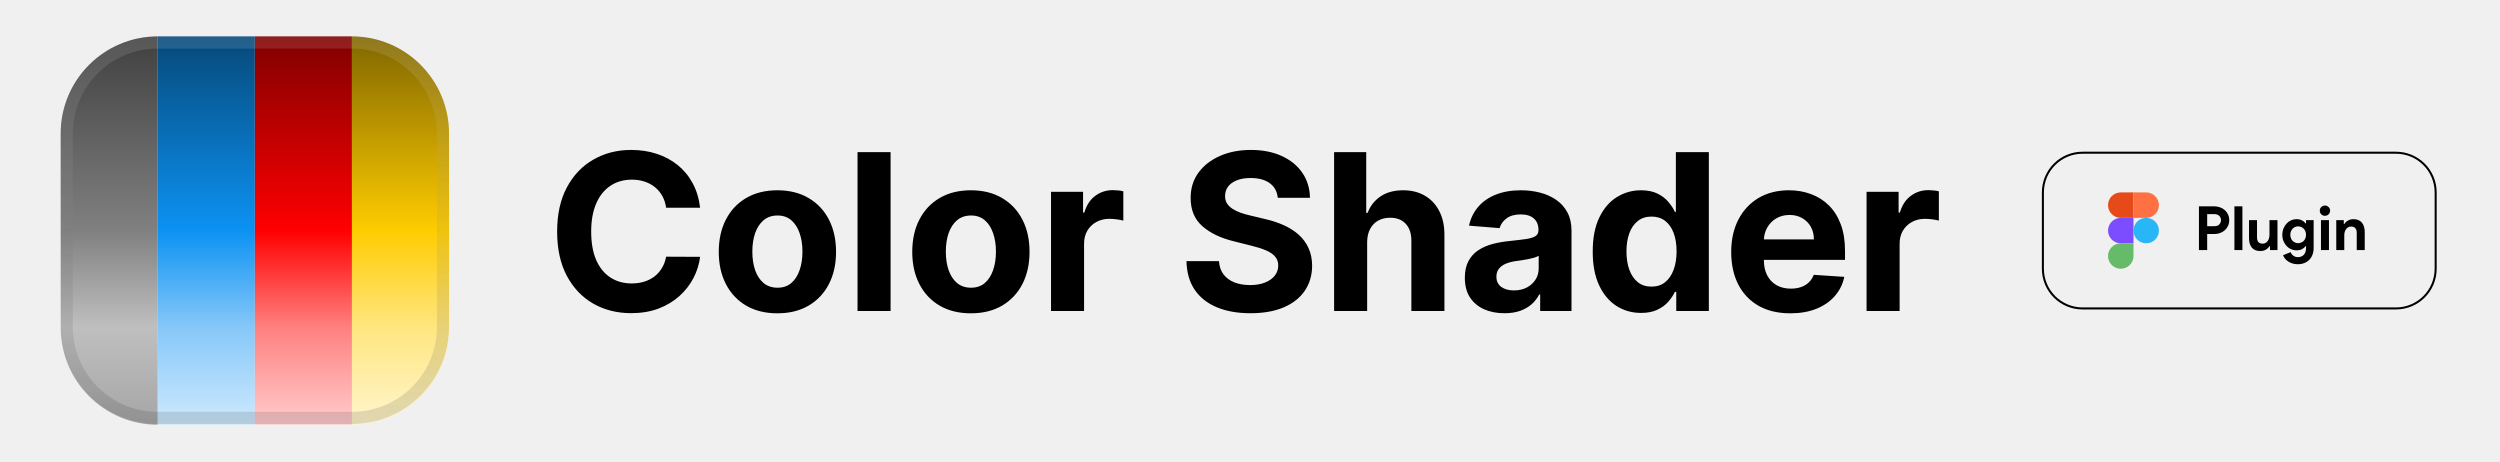
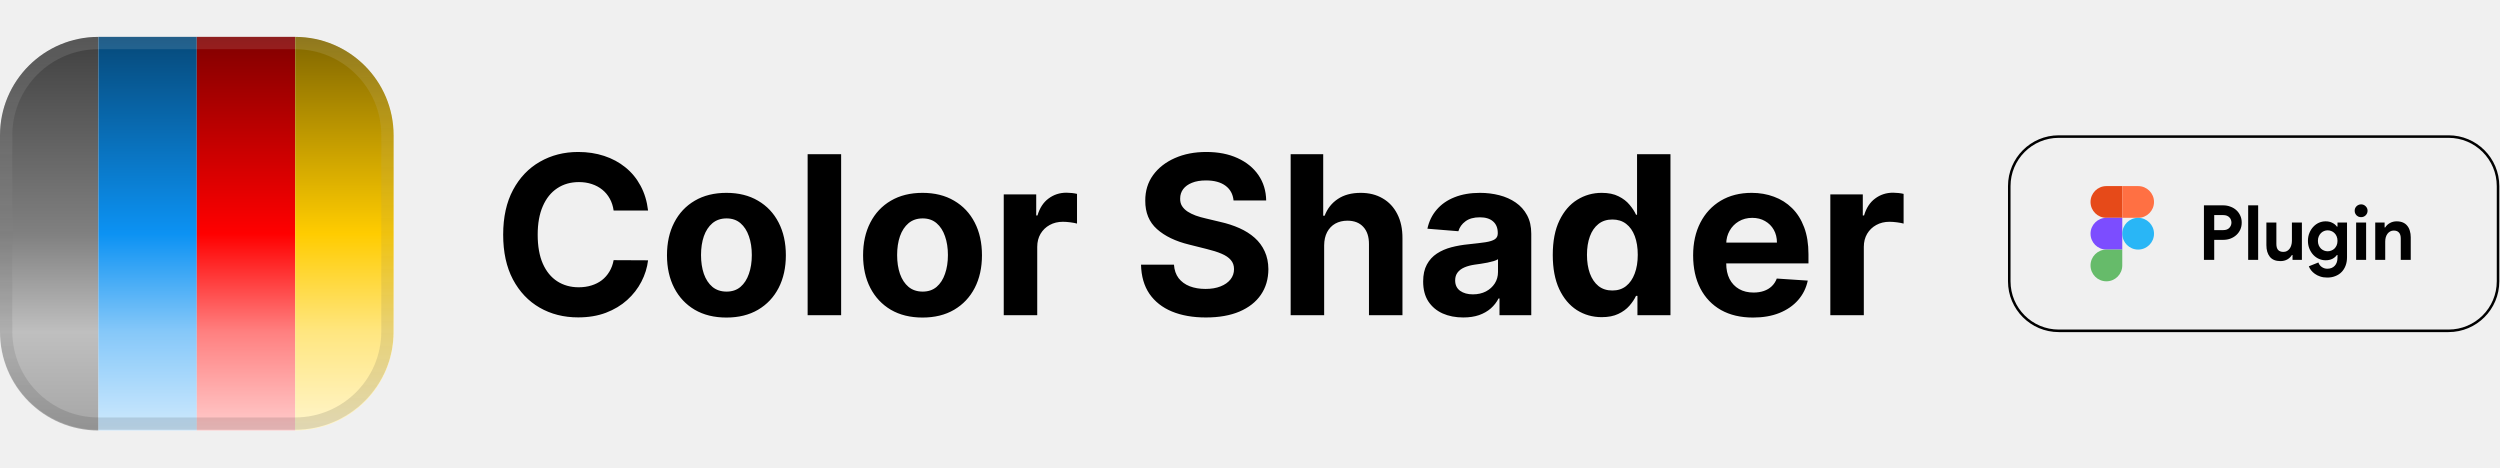
- <svg xmlns="http://www.w3.org/2000/svg" width="824" height="152" viewBox="0 0 824 152" fill="none">
+ <svg xmlns="http://www.w3.org/2000/svg" width="813" height="152" viewBox="0 0 813 152" fill="none">
  <g clip-path="url(#clip0_1003_119)">
-     <rect x="20" y="12" width="32" height="128" fill="url(#paint0_linear_1003_119)" />
-     <rect x="52" y="12" width="32" height="128" fill="url(#paint1_linear_1003_119)" />
-     <rect x="84" y="12" width="32" height="128" fill="url(#paint2_linear_1003_119)" />
-     <rect x="116" y="12" width="32" height="128" fill="url(#paint3_linear_1003_119)" />
+     <rect y="12" width="32" height="128" fill="url(#paint0_linear_1003_119)" />
+     <rect x="32" y="12" width="32" height="128" fill="url(#paint1_linear_1003_119)" />
+     <rect x="64" y="12" width="32" height="128" fill="url(#paint2_linear_1003_119)" />
+     <rect x="96" y="12" width="32" height="128" fill="url(#paint3_linear_1003_119)" />
    <g filter="url(#filter0_b_1003_119)">
-       <path d="M22 107.75V44C22 27.431 35.431 14 52 14H116C132.569 14 146 27.431 146 44V107.75C146 124.319 132.569 137.75 116 137.75H52C35.431 137.75 22 124.319 22 107.75Z" stroke="url(#paint4_linear_1003_119)" stroke-opacity="0.12" stroke-width="4" />
+       <path d="M2 107.75V44C2 27.431 15.431 14 32 14H96C112.569 14 126 27.431 126 44V107.75C126 124.319 112.569 137.75 96 137.75H32C15.431 137.75 2 124.319 2 107.75Z" stroke="url(#paint4_linear_1003_119)" stroke-opacity="0.12" stroke-width="4" />
    </g>
  </g>
-   <path d="M230.753 68.469H219.554C219.349 67.02 218.932 65.733 218.301 64.608C217.67 63.466 216.861 62.494 215.872 61.693C214.884 60.892 213.741 60.278 212.446 59.852C211.168 59.426 209.778 59.213 208.278 59.213C205.568 59.213 203.207 59.886 201.196 61.233C199.185 62.562 197.625 64.506 196.517 67.062C195.409 69.602 194.855 72.688 194.855 76.318C194.855 80.051 195.409 83.188 196.517 85.727C197.642 88.267 199.21 90.185 201.222 91.48C203.233 92.776 205.56 93.423 208.202 93.423C209.685 93.423 211.057 93.227 212.318 92.835C213.597 92.443 214.73 91.872 215.719 91.122C216.707 90.355 217.526 89.426 218.173 88.335C218.838 87.244 219.298 86 219.554 84.602L230.753 84.653C230.463 87.057 229.739 89.375 228.58 91.608C227.438 93.824 225.895 95.81 223.952 97.565C222.026 99.304 219.724 100.685 217.048 101.707C214.389 102.713 211.381 103.216 208.023 103.216C203.352 103.216 199.176 102.159 195.494 100.045C191.83 97.932 188.932 94.872 186.801 90.867C184.688 86.861 183.631 82.011 183.631 76.318C183.631 70.608 184.705 65.75 186.852 61.744C189 57.739 191.915 54.688 195.597 52.591C199.278 50.477 203.42 49.42 208.023 49.42C211.057 49.42 213.869 49.847 216.46 50.699C219.068 51.551 221.378 52.795 223.389 54.432C225.401 56.051 227.037 58.037 228.298 60.389C229.577 62.742 230.395 65.435 230.753 68.469ZM256.232 103.267C252.26 103.267 248.825 102.423 245.928 100.736C243.047 99.031 240.822 96.662 239.254 93.628C237.686 90.577 236.902 87.04 236.902 83.017C236.902 78.96 237.686 75.415 239.254 72.381C240.822 69.329 243.047 66.96 245.928 65.273C248.825 63.568 252.26 62.716 256.232 62.716C260.203 62.716 263.629 63.568 266.51 65.273C269.408 66.96 271.641 69.329 273.209 72.381C274.777 75.415 275.561 78.96 275.561 83.017C275.561 87.04 274.777 90.577 273.209 93.628C271.641 96.662 269.408 99.031 266.51 100.736C263.629 102.423 260.203 103.267 256.232 103.267ZM256.283 94.829C258.089 94.829 259.598 94.318 260.808 93.296C262.018 92.256 262.93 90.841 263.544 89.051C264.175 87.261 264.49 85.224 264.49 82.94C264.49 80.656 264.175 78.619 263.544 76.829C262.93 75.04 262.018 73.625 260.808 72.585C259.598 71.546 258.089 71.026 256.283 71.026C254.459 71.026 252.925 71.546 251.68 72.585C250.453 73.625 249.524 75.04 248.893 76.829C248.28 78.619 247.973 80.656 247.973 82.94C247.973 85.224 248.28 87.261 248.893 89.051C249.524 90.841 250.453 92.256 251.68 93.296C252.925 94.318 254.459 94.829 256.283 94.829ZM293.536 50.136V102.5H282.643V50.136H293.536ZM320.005 103.267C316.033 103.267 312.599 102.423 309.701 100.736C306.82 99.031 304.596 96.662 303.028 93.628C301.46 90.577 300.675 87.04 300.675 83.017C300.675 78.96 301.46 75.415 303.028 72.381C304.596 69.329 306.82 66.96 309.701 65.273C312.599 63.568 316.033 62.716 320.005 62.716C323.977 62.716 327.403 63.568 330.283 65.273C333.181 66.96 335.414 69.329 336.982 72.381C338.55 75.415 339.335 78.96 339.335 83.017C339.335 87.04 338.55 90.577 336.982 93.628C335.414 96.662 333.181 99.031 330.283 100.736C327.403 102.423 323.977 103.267 320.005 103.267ZM320.056 94.829C321.863 94.829 323.371 94.318 324.582 93.296C325.792 92.256 326.704 90.841 327.317 89.051C327.948 87.261 328.263 85.224 328.263 82.94C328.263 80.656 327.948 78.619 327.317 76.829C326.704 75.04 325.792 73.625 324.582 72.585C323.371 71.546 321.863 71.026 320.056 71.026C318.232 71.026 316.698 71.546 315.454 72.585C314.227 73.625 313.298 75.04 312.667 76.829C312.053 78.619 311.746 80.656 311.746 82.94C311.746 85.224 312.053 87.261 312.667 89.051C313.298 90.841 314.227 92.256 315.454 93.296C316.698 94.318 318.232 94.829 320.056 94.829ZM346.417 102.5V63.227H356.977V70.079H357.386C358.102 67.642 359.303 65.801 360.991 64.557C362.678 63.295 364.621 62.665 366.82 62.665C367.366 62.665 367.954 62.699 368.585 62.767C369.215 62.835 369.769 62.929 370.246 63.048V72.713C369.735 72.56 369.028 72.423 368.124 72.304C367.221 72.185 366.394 72.125 365.644 72.125C364.042 72.125 362.61 72.474 361.349 73.173C360.104 73.855 359.116 74.81 358.383 76.037C357.667 77.264 357.309 78.679 357.309 80.281V102.5H346.417ZM421.153 65.196C420.948 63.133 420.07 61.531 418.519 60.389C416.968 59.247 414.863 58.676 412.204 58.676C410.397 58.676 408.871 58.932 407.627 59.443C406.383 59.938 405.428 60.628 404.763 61.514C404.116 62.401 403.792 63.406 403.792 64.531C403.758 65.469 403.954 66.287 404.38 66.986C404.823 67.685 405.428 68.29 406.195 68.801C406.962 69.296 407.849 69.73 408.854 70.105C409.86 70.463 410.934 70.77 412.076 71.026L416.781 72.151C419.065 72.662 421.161 73.344 423.07 74.196C424.979 75.048 426.633 76.097 428.031 77.341C429.428 78.585 430.511 80.051 431.278 81.739C432.062 83.426 432.462 85.361 432.479 87.543C432.462 90.747 431.644 93.526 430.025 95.878C428.423 98.213 426.104 100.028 423.07 101.324C420.053 102.602 416.414 103.241 412.153 103.241C407.925 103.241 404.244 102.594 401.107 101.298C397.988 100.003 395.55 98.085 393.795 95.546C392.056 92.989 391.144 89.827 391.059 86.06H401.772C401.891 87.815 402.394 89.281 403.281 90.457C404.184 91.617 405.386 92.494 406.886 93.091C408.403 93.671 410.116 93.96 412.025 93.96C413.9 93.96 415.528 93.688 416.908 93.142C418.306 92.597 419.388 91.838 420.156 90.867C420.923 89.895 421.306 88.778 421.306 87.517C421.306 86.341 420.957 85.352 420.258 84.551C419.576 83.75 418.57 83.068 417.241 82.506C415.928 81.943 414.317 81.432 412.408 80.972L406.707 79.54C402.292 78.466 398.806 76.787 396.249 74.503C393.692 72.219 392.423 69.142 392.44 65.273C392.423 62.102 393.266 59.332 394.971 56.963C396.692 54.594 399.053 52.744 402.053 51.415C405.053 50.085 408.462 49.42 412.281 49.42C416.167 49.42 419.559 50.085 422.457 51.415C425.371 52.744 427.638 54.594 429.258 56.963C430.877 59.332 431.712 62.077 431.763 65.196H421.153ZM450.614 79.796V102.5H439.722V50.136H450.307V70.156H450.767C451.653 67.838 453.085 66.023 455.062 64.71C457.04 63.381 459.52 62.716 462.503 62.716C465.23 62.716 467.608 63.312 469.636 64.506C471.682 65.682 473.267 67.378 474.392 69.594C475.534 71.793 476.097 74.426 476.08 77.494V102.5H465.188V79.438C465.205 77.017 464.591 75.133 463.347 73.787C462.119 72.44 460.398 71.767 458.182 71.767C456.699 71.767 455.386 72.082 454.244 72.713C453.119 73.344 452.233 74.264 451.585 75.474C450.955 76.668 450.631 78.108 450.614 79.796ZM495.85 103.241C493.344 103.241 491.112 102.807 489.151 101.938C487.191 101.051 485.64 99.747 484.498 98.026C483.373 96.287 482.81 94.122 482.81 91.531C482.81 89.349 483.211 87.517 484.012 86.034C484.813 84.551 485.904 83.358 487.285 82.454C488.665 81.551 490.234 80.869 491.989 80.409C493.762 79.949 495.62 79.625 497.563 79.438C499.847 79.199 501.688 78.977 503.086 78.773C504.484 78.551 505.498 78.227 506.129 77.801C506.759 77.375 507.075 76.744 507.075 75.909V75.756C507.075 74.136 506.563 72.883 505.54 71.997C504.535 71.111 503.103 70.668 501.245 70.668C499.285 70.668 497.725 71.102 496.566 71.972C495.407 72.824 494.64 73.898 494.265 75.193L484.191 74.375C484.702 71.989 485.708 69.926 487.208 68.188C488.708 66.432 490.643 65.085 493.012 64.148C495.398 63.193 498.16 62.716 501.296 62.716C503.478 62.716 505.566 62.972 507.56 63.483C509.572 63.994 511.353 64.787 512.904 65.861C514.472 66.935 515.708 68.315 516.612 70.003C517.515 71.673 517.967 73.676 517.967 76.011V102.5H507.637V97.054H507.33C506.7 98.281 505.856 99.364 504.799 100.301C503.742 101.222 502.472 101.946 500.989 102.474C499.506 102.986 497.793 103.241 495.85 103.241ZM498.969 95.724C500.572 95.724 501.987 95.409 503.214 94.778C504.441 94.131 505.404 93.261 506.103 92.171C506.802 91.079 507.151 89.844 507.151 88.463V84.296C506.81 84.517 506.342 84.722 505.745 84.909C505.165 85.079 504.509 85.242 503.776 85.395C503.043 85.531 502.31 85.659 501.577 85.778C500.844 85.881 500.18 85.974 499.583 86.06C498.305 86.247 497.188 86.546 496.234 86.954C495.279 87.364 494.538 87.918 494.009 88.617C493.481 89.298 493.217 90.151 493.217 91.173C493.217 92.656 493.754 93.79 494.827 94.574C495.918 95.341 497.299 95.724 498.969 95.724ZM540.888 103.139C537.906 103.139 535.204 102.372 532.783 100.838C530.38 99.287 528.471 97.011 527.056 94.011C525.658 90.994 524.96 87.296 524.96 82.915C524.96 78.415 525.684 74.673 527.133 71.69C528.582 68.69 530.508 66.449 532.911 64.966C535.332 63.466 537.982 62.716 540.863 62.716C543.062 62.716 544.894 63.091 546.36 63.841C547.843 64.574 549.036 65.494 549.94 66.602C550.86 67.693 551.559 68.767 552.036 69.824H552.369V50.136H563.235V102.5H552.496V96.21H552.036C551.525 97.301 550.8 98.383 549.863 99.457C548.942 100.514 547.741 101.392 546.258 102.091C544.792 102.79 543.002 103.139 540.888 103.139ZM544.34 94.472C546.096 94.472 547.579 93.994 548.789 93.04C550.016 92.068 550.954 90.713 551.602 88.974C552.266 87.236 552.599 85.199 552.599 82.864C552.599 80.528 552.275 78.5 551.627 76.778C550.979 75.057 550.042 73.727 548.815 72.79C547.587 71.852 546.096 71.383 544.34 71.383C542.55 71.383 541.042 71.869 539.815 72.841C538.587 73.812 537.658 75.159 537.028 76.881C536.397 78.602 536.082 80.597 536.082 82.864C536.082 85.148 536.397 87.168 537.028 88.923C537.675 90.662 538.604 92.026 539.815 93.014C541.042 93.986 542.55 94.472 544.34 94.472ZM590.088 103.267C586.048 103.267 582.571 102.449 579.656 100.812C576.759 99.159 574.526 96.824 572.957 93.807C571.389 90.773 570.605 87.185 570.605 83.043C570.605 79.003 571.389 75.457 572.957 72.406C574.526 69.355 576.733 66.977 579.58 65.273C582.443 63.568 585.801 62.716 589.653 62.716C592.244 62.716 594.656 63.133 596.889 63.969C599.139 64.787 601.099 66.023 602.77 67.676C604.457 69.329 605.77 71.409 606.707 73.915C607.645 76.403 608.114 79.318 608.114 82.659V85.651H574.952V78.901H597.861C597.861 77.332 597.52 75.943 596.838 74.733C596.156 73.523 595.21 72.577 594 71.895C592.807 71.196 591.418 70.847 589.832 70.847C588.179 70.847 586.713 71.23 585.435 71.997C584.173 72.747 583.185 73.761 582.469 75.04C581.753 76.301 581.386 77.707 581.369 79.258V85.676C581.369 87.619 581.727 89.298 582.443 90.713C583.176 92.128 584.207 93.219 585.537 93.986C586.866 94.753 588.443 95.136 590.267 95.136C591.477 95.136 592.585 94.966 593.591 94.625C594.597 94.284 595.457 93.773 596.173 93.091C596.889 92.409 597.435 91.574 597.81 90.585L607.884 91.25C607.372 93.671 606.324 95.784 604.739 97.591C603.17 99.381 601.142 100.778 598.653 101.784C596.182 102.773 593.327 103.267 590.088 103.267ZM615.222 102.5V63.227H625.781V70.079H626.19C626.906 67.642 628.108 65.801 629.795 64.557C631.483 63.295 633.426 62.665 635.625 62.665C636.17 62.665 636.759 62.699 637.389 62.767C638.02 62.835 638.574 62.929 639.051 63.048V72.713C638.54 72.56 637.832 72.423 636.929 72.304C636.026 72.185 635.199 72.125 634.449 72.125C632.847 72.125 631.415 72.474 630.153 73.173C628.909 73.855 627.92 74.81 627.188 76.037C626.472 77.264 626.114 78.679 626.114 80.281V102.5H615.222Z" fill="black" />
-   <rect x="673.335" y="50.336" width="129.458" height="51.329" rx="13.084" stroke="black" stroke-width="0.671" />
-   <path d="M694.807 67.613C694.807 65.297 696.684 63.419 699 63.419H703.194V71.806H699C696.684 71.806 694.807 69.929 694.807 67.613Z" fill="#E64A19" />
-   <path d="M703.194 63.419H707.387C709.703 63.419 711.581 65.297 711.581 67.613C711.581 69.929 709.703 71.806 707.387 71.806H703.194V63.419Z" fill="#FF7043" />
-   <path d="M694.807 76C694.807 73.684 696.684 71.806 699 71.806H703.194V80.194H699C696.684 80.194 694.807 78.316 694.807 76Z" fill="#7C4DFF" />
-   <path d="M703.194 76C703.194 73.684 705.071 71.806 707.387 71.806C709.703 71.806 711.581 73.684 711.581 76C711.581 78.316 709.703 80.194 707.387 80.194C705.071 80.194 703.194 78.316 703.194 76Z" fill="#29B6F6" />
-   <path d="M694.807 84.387C694.807 82.071 696.684 80.194 699 80.194H703.194V84.387C703.194 86.703 701.316 88.581 699 88.581C696.684 88.581 694.807 86.703 694.807 84.387Z" fill="#66BB6A" />
-   <path d="M724.772 82.419V68.007H729.845C730.529 68.007 731.166 68.121 731.757 68.349C732.361 68.564 732.884 68.873 733.327 69.275C733.77 69.678 734.119 70.161 734.374 70.724C734.629 71.275 734.756 71.885 734.756 72.556C734.756 73.24 734.629 73.865 734.374 74.428C734.119 74.978 733.77 75.455 733.327 75.857C732.884 76.26 732.361 76.575 731.757 76.803C731.166 77.018 730.529 77.125 729.845 77.125H727.489V82.419H724.772ZM729.885 74.549C730.596 74.549 731.133 74.348 731.495 73.945C731.857 73.542 732.039 73.079 732.039 72.556C732.039 72.301 731.992 72.053 731.898 71.811C731.817 71.57 731.683 71.362 731.495 71.187C731.321 70.999 731.099 70.852 730.831 70.745C730.562 70.637 730.247 70.583 729.885 70.583H727.489V74.549H729.885ZM736.461 82.419V68.007H739.097V82.419H736.461ZM748.179 81.131H748.018C747.709 81.628 747.293 82.023 746.77 82.319C746.247 82.6 745.649 82.741 744.978 82.741C743.73 82.741 742.798 82.359 742.181 81.594C741.577 80.829 741.275 79.809 741.275 78.534V72.556H743.912V78.212C743.912 78.924 744.066 79.454 744.375 79.802C744.697 80.138 745.16 80.306 745.763 80.306C746.126 80.306 746.441 80.232 746.71 80.084C746.991 79.923 747.226 79.715 747.414 79.46C747.615 79.192 747.763 78.883 747.857 78.534C747.964 78.172 748.018 77.79 748.018 77.387V72.556H750.655V82.419H748.179V81.131ZM757.365 87.089C756.667 87.089 756.043 86.995 755.493 86.807C754.956 86.633 754.486 86.398 754.084 86.103C753.681 85.821 753.345 85.506 753.077 85.157C752.809 84.808 752.614 84.459 752.493 84.11L755.009 83.104C755.197 83.627 755.506 84.03 755.935 84.311C756.365 84.607 756.841 84.754 757.365 84.754C758.197 84.754 758.854 84.493 759.337 83.969C759.82 83.459 760.062 82.741 760.062 81.815V81.131H759.901C759.592 81.561 759.183 81.903 758.673 82.158C758.176 82.399 757.586 82.52 756.902 82.52C756.311 82.52 755.734 82.399 755.17 82.158C754.62 81.916 754.13 81.574 753.701 81.131C753.272 80.675 752.923 80.131 752.654 79.501C752.386 78.87 752.252 78.165 752.252 77.387C752.252 76.609 752.386 75.904 752.654 75.273C752.923 74.629 753.272 74.086 753.701 73.643C754.13 73.187 754.62 72.838 755.17 72.596C755.734 72.355 756.311 72.234 756.902 72.234C757.586 72.234 758.176 72.362 758.673 72.617C759.183 72.858 759.592 73.194 759.901 73.623H760.062V72.556H762.578V81.715C762.578 82.547 762.45 83.292 762.196 83.949C761.941 84.62 761.585 85.184 761.129 85.64C760.672 86.11 760.122 86.465 759.478 86.707C758.847 86.962 758.143 87.089 757.365 87.089ZM757.465 80.145C757.787 80.145 758.103 80.084 758.411 79.964C758.733 79.843 759.015 79.668 759.257 79.44C759.498 79.199 759.693 78.91 759.84 78.575C759.988 78.226 760.062 77.83 760.062 77.387C760.062 76.944 759.988 76.548 759.84 76.199C759.693 75.85 759.498 75.562 759.257 75.334C759.015 75.092 758.733 74.911 758.411 74.79C758.103 74.67 757.787 74.609 757.465 74.609C757.143 74.609 756.828 74.67 756.519 74.79C756.21 74.911 755.935 75.092 755.694 75.334C755.452 75.575 755.258 75.871 755.11 76.22C754.962 76.555 754.889 76.944 754.889 77.387C754.889 77.83 754.962 78.226 755.11 78.575C755.258 78.91 755.452 79.199 755.694 79.44C755.935 79.668 756.21 79.843 756.519 79.964C756.828 80.084 757.143 80.145 757.465 80.145ZM766.295 71.127C766.067 71.127 765.846 71.087 765.631 71.006C765.43 70.912 765.249 70.791 765.088 70.644C764.94 70.483 764.819 70.302 764.725 70.1C764.645 69.899 764.605 69.678 764.605 69.436C764.605 69.195 764.645 68.973 764.725 68.772C764.819 68.57 764.94 68.396 765.088 68.249C765.249 68.087 765.43 67.967 765.631 67.886C765.846 67.792 766.067 67.745 766.295 67.745C766.765 67.745 767.168 67.913 767.503 68.249C767.839 68.57 768.006 68.966 768.006 69.436C768.006 69.906 767.839 70.308 767.503 70.644C767.168 70.966 766.765 71.127 766.295 71.127ZM764.987 82.419V72.556H767.624V82.419H764.987ZM772.511 73.844H772.672C772.981 73.348 773.397 72.959 773.92 72.677C774.443 72.382 775.041 72.234 775.712 72.234C776.329 72.234 776.872 72.335 777.342 72.536C777.812 72.737 778.194 73.026 778.489 73.401C778.798 73.764 779.026 74.207 779.174 74.73C779.335 75.24 779.415 75.81 779.415 76.441V82.419H776.778V76.763C776.778 76.052 776.617 75.528 776.295 75.193C775.987 74.844 775.53 74.67 774.927 74.67C774.564 74.67 774.242 74.75 773.96 74.911C773.692 75.059 773.457 75.267 773.256 75.535C773.068 75.79 772.92 76.099 772.813 76.461C772.719 76.81 772.672 77.186 772.672 77.588V82.419H770.035V72.556H772.511V73.844Z" fill="black" />
+   <path d="M210.753 68.469H199.554C199.349 67.02 198.932 65.733 198.301 64.608C197.67 63.466 196.861 62.494 195.872 61.693C194.884 60.892 193.741 60.278 192.446 59.852C191.168 59.426 189.778 59.213 188.278 59.213C185.568 59.213 183.207 59.886 181.196 61.233C179.185 62.562 177.625 64.506 176.517 67.062C175.409 69.602 174.855 72.688 174.855 76.318C174.855 80.051 175.409 83.188 176.517 85.727C177.642 88.267 179.21 90.185 181.222 91.48C183.233 92.776 185.56 93.423 188.202 93.423C189.685 93.423 191.057 93.227 192.318 92.835C193.597 92.443 194.73 91.872 195.719 91.122C196.707 90.355 197.526 89.426 198.173 88.335C198.838 87.244 199.298 86 199.554 84.602L210.753 84.653C210.463 87.057 209.739 89.375 208.58 91.608C207.438 93.824 205.895 95.81 203.952 97.565C202.026 99.304 199.724 100.685 197.048 101.707C194.389 102.713 191.381 103.216 188.023 103.216C183.352 103.216 179.176 102.159 175.494 100.045C171.83 97.932 168.932 94.872 166.801 90.867C164.688 86.861 163.631 82.011 163.631 76.318C163.631 70.608 164.705 65.75 166.852 61.744C169 57.739 171.915 54.688 175.597 52.591C179.278 50.477 183.42 49.42 188.023 49.42C191.057 49.42 193.869 49.847 196.46 50.699C199.068 51.551 201.378 52.795 203.389 54.432C205.401 56.051 207.037 58.037 208.298 60.389C209.577 62.742 210.395 65.435 210.753 68.469ZM236.232 103.267C232.26 103.267 228.825 102.423 225.928 100.736C223.047 99.031 220.822 96.662 219.254 93.628C217.686 90.577 216.902 87.04 216.902 83.017C216.902 78.96 217.686 75.415 219.254 72.381C220.822 69.329 223.047 66.96 225.928 65.273C228.825 63.568 232.26 62.716 236.232 62.716C240.203 62.716 243.629 63.568 246.51 65.273C249.408 66.96 251.641 69.329 253.209 72.381C254.777 75.415 255.561 78.96 255.561 83.017C255.561 87.04 254.777 90.577 253.209 93.628C251.641 96.662 249.408 99.031 246.51 100.736C243.629 102.423 240.203 103.267 236.232 103.267ZM236.283 94.829C238.089 94.829 239.598 94.318 240.808 93.296C242.018 92.256 242.93 90.841 243.544 89.051C244.175 87.261 244.49 85.224 244.49 82.94C244.49 80.656 244.175 78.619 243.544 76.829C242.93 75.04 242.018 73.625 240.808 72.585C239.598 71.546 238.089 71.026 236.283 71.026C234.459 71.026 232.925 71.546 231.68 72.585C230.453 73.625 229.524 75.04 228.893 76.829C228.28 78.619 227.973 80.656 227.973 82.94C227.973 85.224 228.28 87.261 228.893 89.051C229.524 90.841 230.453 92.256 231.68 93.296C232.925 94.318 234.459 94.829 236.283 94.829ZM273.536 50.136V102.5H262.643V50.136H273.536ZM300.005 103.267C296.033 103.267 292.599 102.423 289.701 100.736C286.82 99.031 284.596 96.662 283.028 93.628C281.46 90.577 280.675 87.04 280.675 83.017C280.675 78.96 281.46 75.415 283.028 72.381C284.596 69.329 286.82 66.96 289.701 65.273C292.599 63.568 296.033 62.716 300.005 62.716C303.977 62.716 307.403 63.568 310.283 65.273C313.181 66.96 315.414 69.329 316.982 72.381C318.55 75.415 319.335 78.96 319.335 83.017C319.335 87.04 318.55 90.577 316.982 93.628C315.414 96.662 313.181 99.031 310.283 100.736C307.403 102.423 303.977 103.267 300.005 103.267ZM300.056 94.829C301.863 94.829 303.371 94.318 304.582 93.296C305.792 92.256 306.704 90.841 307.317 89.051C307.948 87.261 308.263 85.224 308.263 82.94C308.263 80.656 307.948 78.619 307.317 76.829C306.704 75.04 305.792 73.625 304.582 72.585C303.371 71.546 301.863 71.026 300.056 71.026C298.232 71.026 296.698 71.546 295.454 72.585C294.227 73.625 293.298 75.04 292.667 76.829C292.053 78.619 291.746 80.656 291.746 82.94C291.746 85.224 292.053 87.261 292.667 89.051C293.298 90.841 294.227 92.256 295.454 93.296C296.698 94.318 298.232 94.829 300.056 94.829ZM326.417 102.5V63.227H336.977V70.079H337.386C338.102 67.642 339.303 65.801 340.991 64.557C342.678 63.295 344.621 62.665 346.82 62.665C347.366 62.665 347.954 62.699 348.585 62.767C349.215 62.835 349.769 62.929 350.246 63.048V72.713C349.735 72.56 349.028 72.423 348.124 72.304C347.221 72.185 346.394 72.125 345.644 72.125C344.042 72.125 342.61 72.474 341.349 73.173C340.104 73.855 339.116 74.81 338.383 76.037C337.667 77.264 337.309 78.679 337.309 80.281V102.5H326.417ZM401.153 65.196C400.948 63.133 400.07 61.531 398.519 60.389C396.968 59.247 394.863 58.676 392.204 58.676C390.397 58.676 388.871 58.932 387.627 59.443C386.383 59.938 385.428 60.628 384.763 61.514C384.116 62.401 383.792 63.406 383.792 64.531C383.758 65.469 383.954 66.287 384.38 66.986C384.823 67.685 385.428 68.29 386.195 68.801C386.962 69.296 387.849 69.73 388.854 70.105C389.86 70.463 390.934 70.77 392.076 71.026L396.781 72.151C399.065 72.662 401.161 73.344 403.07 74.196C404.979 75.048 406.633 76.097 408.031 77.341C409.428 78.585 410.511 80.051 411.278 81.739C412.062 83.426 412.462 85.361 412.479 87.543C412.462 90.747 411.644 93.526 410.025 95.878C408.423 98.213 406.104 100.028 403.07 101.324C400.053 102.602 396.414 103.241 392.153 103.241C387.925 103.241 384.244 102.594 381.107 101.298C377.988 100.003 375.55 98.085 373.795 95.546C372.056 92.989 371.144 89.827 371.059 86.06H381.772C381.891 87.815 382.394 89.281 383.281 90.457C384.184 91.617 385.386 92.494 386.886 93.091C388.403 93.671 390.116 93.96 392.025 93.96C393.9 93.96 395.528 93.688 396.908 93.142C398.306 92.597 399.388 91.838 400.156 90.867C400.923 89.895 401.306 88.778 401.306 87.517C401.306 86.341 400.957 85.352 400.258 84.551C399.576 83.75 398.57 83.068 397.241 82.506C395.928 81.943 394.317 81.432 392.408 80.972L386.707 79.54C382.292 78.466 378.806 76.787 376.249 74.503C373.692 72.219 372.423 69.142 372.44 65.273C372.423 62.102 373.266 59.332 374.971 56.963C376.692 54.594 379.053 52.744 382.053 51.415C385.053 50.085 388.462 49.42 392.281 49.42C396.167 49.42 399.559 50.085 402.457 51.415C405.371 52.744 407.638 54.594 409.258 56.963C410.877 59.332 411.712 62.077 411.763 65.196H401.153ZM430.614 79.796V102.5H419.722V50.136H430.307V70.156H430.767C431.653 67.838 433.085 66.023 435.062 64.71C437.04 63.381 439.52 62.716 442.503 62.716C445.23 62.716 447.608 63.312 449.636 64.506C451.682 65.682 453.267 67.378 454.392 69.594C455.534 71.793 456.097 74.426 456.08 77.494V102.5H445.188V79.438C445.205 77.017 444.591 75.133 443.347 73.787C442.119 72.44 440.398 71.767 438.182 71.767C436.699 71.767 435.386 72.082 434.244 72.713C433.119 73.344 432.233 74.264 431.585 75.474C430.955 76.668 430.631 78.108 430.614 79.796ZM475.85 103.241C473.344 103.241 471.112 102.807 469.151 101.938C467.191 101.051 465.64 99.747 464.498 98.026C463.373 96.287 462.81 94.122 462.81 91.531C462.81 89.349 463.211 87.517 464.012 86.034C464.813 84.551 465.904 83.358 467.285 82.454C468.665 81.551 470.234 80.869 471.989 80.409C473.762 79.949 475.62 79.625 477.563 79.438C479.847 79.199 481.688 78.977 483.086 78.773C484.484 78.551 485.498 78.227 486.129 77.801C486.759 77.375 487.075 76.744 487.075 75.909V75.756C487.075 74.136 486.563 72.883 485.54 71.997C484.535 71.111 483.103 70.668 481.245 70.668C479.285 70.668 477.725 71.102 476.566 71.972C475.407 72.824 474.64 73.898 474.265 75.193L464.191 74.375C464.702 71.989 465.708 69.926 467.208 68.188C468.708 66.432 470.643 65.085 473.012 64.148C475.398 63.193 478.16 62.716 481.296 62.716C483.478 62.716 485.566 62.972 487.56 63.483C489.572 63.994 491.353 64.787 492.904 65.861C494.472 66.935 495.708 68.315 496.612 70.003C497.515 71.673 497.967 73.676 497.967 76.011V102.5H487.637V97.054H487.33C486.7 98.281 485.856 99.364 484.799 100.301C483.742 101.222 482.472 101.946 480.989 102.474C479.506 102.986 477.793 103.241 475.85 103.241ZM478.969 95.724C480.572 95.724 481.987 95.409 483.214 94.778C484.441 94.131 485.404 93.261 486.103 92.171C486.802 91.079 487.151 89.844 487.151 88.463V84.296C486.81 84.517 486.342 84.722 485.745 84.909C485.165 85.079 484.509 85.242 483.776 85.395C483.043 85.531 482.31 85.659 481.577 85.778C480.844 85.881 480.18 85.974 479.583 86.06C478.305 86.247 477.188 86.546 476.234 86.954C475.279 87.364 474.538 87.918 474.009 88.617C473.481 89.298 473.217 90.151 473.217 91.173C473.217 92.656 473.754 93.79 474.827 94.574C475.918 95.341 477.299 95.724 478.969 95.724ZM520.888 103.139C517.906 103.139 515.204 102.372 512.783 100.838C510.38 99.287 508.471 97.011 507.056 94.011C505.658 90.994 504.96 87.296 504.96 82.915C504.96 78.415 505.684 74.673 507.133 71.69C508.582 68.69 510.508 66.449 512.911 64.966C515.332 63.466 517.982 62.716 520.863 62.716C523.062 62.716 524.894 63.091 526.36 63.841C527.843 64.574 529.036 65.494 529.94 66.602C530.86 67.693 531.559 68.767 532.036 69.824H532.369V50.136H543.235V102.5H532.496V96.21H532.036C531.525 97.301 530.8 98.383 529.863 99.457C528.942 100.514 527.741 101.392 526.258 102.091C524.792 102.79 523.002 103.139 520.888 103.139ZM524.34 94.472C526.096 94.472 527.579 93.994 528.789 93.04C530.016 92.068 530.954 90.713 531.602 88.974C532.266 87.236 532.599 85.199 532.599 82.864C532.599 80.528 532.275 78.5 531.627 76.778C530.979 75.057 530.042 73.727 528.815 72.79C527.587 71.852 526.096 71.383 524.34 71.383C522.55 71.383 521.042 71.869 519.815 72.841C518.587 73.812 517.658 75.159 517.028 76.881C516.397 78.602 516.082 80.597 516.082 82.864C516.082 85.148 516.397 87.168 517.028 88.923C517.675 90.662 518.604 92.026 519.815 93.014C521.042 93.986 522.55 94.472 524.34 94.472ZM570.088 103.267C566.048 103.267 562.571 102.449 559.656 100.812C556.759 99.159 554.526 96.824 552.957 93.807C551.389 90.773 550.605 87.185 550.605 83.043C550.605 79.003 551.389 75.457 552.957 72.406C554.526 69.355 556.733 66.977 559.58 65.273C562.443 63.568 565.801 62.716 569.653 62.716C572.244 62.716 574.656 63.133 576.889 63.969C579.139 64.787 581.099 66.023 582.77 67.676C584.457 69.329 585.77 71.409 586.707 73.915C587.645 76.403 588.114 79.318 588.114 82.659V85.651H554.952V78.901H577.861C577.861 77.332 577.52 75.943 576.838 74.733C576.156 73.523 575.21 72.577 574 71.895C572.807 71.196 571.418 70.847 569.832 70.847C568.179 70.847 566.713 71.23 565.435 71.997C564.173 72.747 563.185 73.761 562.469 75.04C561.753 76.301 561.386 77.707 561.369 79.258V85.676C561.369 87.619 561.727 89.298 562.443 90.713C563.176 92.128 564.207 93.219 565.537 93.986C566.866 94.753 568.443 95.136 570.267 95.136C571.477 95.136 572.585 94.966 573.591 94.625C574.597 94.284 575.457 93.773 576.173 93.091C576.889 92.409 577.435 91.574 577.81 90.585L587.884 91.25C587.372 93.671 586.324 95.784 584.739 97.591C583.17 99.381 581.142 100.778 578.653 101.784C576.182 102.773 573.327 103.267 570.088 103.267ZM595.222 102.5V63.227H605.781V70.079H606.19C606.906 67.642 608.108 65.801 609.795 64.557C611.483 63.295 613.426 62.665 615.625 62.665C616.17 62.665 616.759 62.699 617.389 62.767C618.02 62.835 618.574 62.929 619.051 63.048V72.713C618.54 72.56 617.832 72.423 616.929 72.304C616.026 72.185 615.199 72.125 614.449 72.125C612.847 72.125 611.415 72.474 610.153 73.173C608.909 73.855 607.92 74.81 607.188 76.037C606.472 77.264 606.114 78.679 606.114 80.281V102.5H595.222Z" fill="black" />
+   <rect x="653.413" y="44.413" width="158.948" height="63.174" rx="16.103" stroke="black" stroke-width="0.826" />
+   <path d="M679.839 65.677C679.839 62.827 682.15 60.516 685 60.516H690.161V70.839H685C682.15 70.839 679.839 68.528 679.839 65.677Z" fill="#E64A19" />
+   <path d="M690.161 60.516H695.323C698.173 60.516 700.484 62.827 700.484 65.677C700.484 68.528 698.173 70.839 695.323 70.839H690.161V60.516Z" fill="#FF7043" />
+   <path d="M679.839 76C679.839 73.15 682.15 70.839 685 70.839H690.161V81.161H685C682.15 81.161 679.839 78.85 679.839 76Z" fill="#7C4DFF" />
+   <path d="M690.161 76C690.161 73.15 692.472 70.839 695.323 70.839C698.173 70.839 700.484 73.15 700.484 76C700.484 78.85 698.173 81.161 695.323 81.161C692.472 81.161 690.161 78.85 690.161 76Z" fill="#29B6F6" />
+   <path d="M679.839 86.323C679.839 83.472 682.15 81.161 685 81.161H690.161V86.323C690.161 89.173 687.851 91.484 685 91.484C682.15 91.484 679.839 89.173 679.839 86.323Z" fill="#66BB6A" />
+   <path d="M716.719 84.516V66.778H722.962C723.805 66.778 724.589 66.918 725.316 67.199C726.059 67.463 726.703 67.843 727.248 68.339C727.793 68.834 728.223 69.429 728.537 70.122C728.85 70.799 729.007 71.551 729.007 72.377C729.007 73.219 728.85 73.987 728.537 74.681C728.223 75.358 727.793 75.944 727.248 76.44C726.703 76.935 726.059 77.323 725.316 77.604C724.589 77.868 723.805 78.001 722.962 78.001H720.064V84.516H716.719ZM723.012 74.829C723.887 74.829 724.548 74.582 724.994 74.086C725.44 73.591 725.663 73.021 725.663 72.377C725.663 72.063 725.605 71.757 725.489 71.46C725.39 71.163 725.225 70.907 724.994 70.692C724.779 70.461 724.507 70.279 724.176 70.147C723.846 70.015 723.458 69.949 723.012 69.949H720.064V74.829H723.012ZM731.105 84.516V66.778H734.351V84.516H731.105ZM745.528 82.931H745.33C744.95 83.542 744.438 84.029 743.794 84.392C743.149 84.739 742.415 84.912 741.589 84.912C740.053 84.912 738.905 84.442 738.145 83.5C737.402 82.559 737.03 81.304 737.03 79.735V72.377H740.276V79.338C740.276 80.214 740.466 80.866 740.845 81.296C741.242 81.708 741.812 81.915 742.555 81.915C743.001 81.915 743.389 81.824 743.719 81.642C744.066 81.444 744.355 81.188 744.586 80.874C744.834 80.544 745.016 80.164 745.131 79.735C745.264 79.289 745.33 78.818 745.33 78.323V72.377H748.575V84.516H745.528V82.931ZM756.833 90.264C755.974 90.264 755.206 90.148 754.529 89.917C753.869 89.702 753.29 89.413 752.795 89.05C752.299 88.703 751.887 88.315 751.556 87.885C751.226 87.456 750.986 87.027 750.838 86.597L753.935 85.358C754.166 86.003 754.546 86.498 755.074 86.845C755.603 87.208 756.189 87.39 756.833 87.39C757.857 87.39 758.666 87.068 759.261 86.424C759.856 85.796 760.153 84.912 760.153 83.773V82.931H759.955C759.575 83.459 759.071 83.88 758.443 84.194C757.832 84.491 757.106 84.64 756.263 84.64C755.537 84.64 754.826 84.491 754.133 84.194C753.456 83.897 752.853 83.476 752.324 82.931C751.796 82.369 751.366 81.7 751.036 80.924C750.706 80.148 750.541 79.281 750.541 78.323C750.541 77.365 750.706 76.498 751.036 75.721C751.366 74.928 751.796 74.26 752.324 73.715C752.853 73.153 753.456 72.724 754.133 72.426C754.826 72.129 755.537 71.98 756.263 71.98C757.106 71.98 757.832 72.137 758.443 72.451C759.071 72.748 759.575 73.161 759.955 73.69H760.153V72.377H763.25V83.649C763.25 84.673 763.093 85.59 762.779 86.399C762.465 87.225 762.027 87.918 761.466 88.48C760.904 89.058 760.227 89.496 759.434 89.793C758.658 90.107 757.791 90.264 756.833 90.264ZM756.957 81.717C757.353 81.717 757.742 81.642 758.121 81.494C758.518 81.345 758.865 81.13 759.162 80.85C759.459 80.552 759.699 80.197 759.88 79.784C760.062 79.355 760.153 78.868 760.153 78.323C760.153 77.778 760.062 77.29 759.88 76.861C759.699 76.431 759.459 76.076 759.162 75.796C758.865 75.498 758.518 75.275 758.121 75.127C757.742 74.978 757.353 74.904 756.957 74.904C756.561 74.904 756.173 74.978 755.793 75.127C755.413 75.275 755.074 75.498 754.777 75.796C754.48 76.093 754.24 76.456 754.058 76.886C753.877 77.299 753.786 77.778 753.786 78.323C753.786 78.868 753.877 79.355 754.058 79.784C754.24 80.197 754.48 80.552 754.777 80.85C755.074 81.13 755.413 81.345 755.793 81.494C756.173 81.642 756.561 81.717 756.957 81.717ZM767.825 70.618C767.544 70.618 767.272 70.568 767.007 70.469C766.76 70.353 766.537 70.205 766.339 70.023C766.157 69.825 766.008 69.602 765.893 69.354C765.793 69.107 765.744 68.834 765.744 68.537C765.744 68.24 765.793 67.967 765.893 67.719C766.008 67.472 766.157 67.257 766.339 67.075C766.537 66.877 766.76 66.728 767.007 66.629C767.272 66.513 767.544 66.456 767.825 66.456C768.403 66.456 768.899 66.662 769.311 67.075C769.724 67.472 769.931 67.959 769.931 68.537C769.931 69.115 769.724 69.61 769.311 70.023C768.899 70.42 768.403 70.618 767.825 70.618ZM766.215 84.516V72.377H769.46V84.516H766.215ZM775.475 73.962H775.673C776.053 73.351 776.565 72.872 777.209 72.525C777.853 72.162 778.588 71.98 779.414 71.98C780.174 71.98 780.843 72.104 781.421 72.352C781.999 72.6 782.47 72.955 782.833 73.417C783.213 73.863 783.494 74.408 783.675 75.052C783.873 75.68 783.973 76.382 783.973 77.158V84.516H780.727V77.555C780.727 76.679 780.529 76.035 780.133 75.622C779.753 75.193 779.191 74.978 778.448 74.978C778.002 74.978 777.606 75.077 777.259 75.275C776.928 75.457 776.639 75.713 776.392 76.043C776.16 76.357 775.979 76.737 775.847 77.183C775.731 77.612 775.673 78.075 775.673 78.57V84.516H772.428V72.377H775.475V73.962Z" fill="black" />
  <defs>
-     <filter id="filter0_b_1003_119" x="-28" y="-36" width="224" height="223.75" filterUnits="userSpaceOnUse" color-interpolation-filters="sRGB">
+     <filter id="filter0_b_1003_119" x="-48" y="-36" width="224" height="223.75" filterUnits="userSpaceOnUse" color-interpolation-filters="sRGB">
      <feFlood flood-opacity="0" result="BackgroundImageFix" />
      <feGaussianBlur in="BackgroundImageFix" stdDeviation="24" />
      <feComposite in2="SourceAlpha" operator="in" result="effect1_backgroundBlur_1003_119" />
      <feBlend mode="normal" in="SourceGraphic" in2="effect1_backgroundBlur_1003_119" result="shape" />
    </filter>
-     <linearGradient id="paint0_linear_1003_119" x1="36" y1="12" x2="36" y2="140" gradientUnits="userSpaceOnUse">
+     <linearGradient id="paint0_linear_1003_119" x1="16" y1="12" x2="16" y2="140" gradientUnits="userSpaceOnUse">
      <stop stop-color="#404040" />
      <stop offset="0.5" stop-color="#808080" />
      <stop offset="0.75" stop-color="#BFBFBF" />
      <stop offset="1" stop-color="#A6A6A6" />
    </linearGradient>
-     <linearGradient id="paint1_linear_1003_119" x1="68" y1="12" x2="68" y2="140" gradientUnits="userSpaceOnUse">
+     <linearGradient id="paint1_linear_1003_119" x1="48" y1="12" x2="48" y2="140" gradientUnits="userSpaceOnUse">
      <stop stop-color="#064979" />
      <stop offset="0.5" stop-color="#0C92F3" />
      <stop offset="0.75" stop-color="#86C8F9" />
      <stop offset="1" stop-color="#CEE9FD" />
    </linearGradient>
-     <linearGradient id="paint2_linear_1003_119" x1="100" y1="12" x2="100" y2="140" gradientUnits="userSpaceOnUse">
+     <linearGradient id="paint2_linear_1003_119" x1="80" y1="12" x2="80" y2="140" gradientUnits="userSpaceOnUse">
      <stop stop-color="#800000" />
      <stop offset="0.5" stop-color="#FF0000" />
      <stop offset="0.75" stop-color="#FF8080" />
      <stop offset="1" stop-color="#FFCCCC" />
    </linearGradient>
-     <linearGradient id="paint3_linear_1003_119" x1="132" y1="12" x2="132" y2="140" gradientUnits="userSpaceOnUse">
+     <linearGradient id="paint3_linear_1003_119" x1="112" y1="12" x2="112" y2="140" gradientUnits="userSpaceOnUse">
      <stop stop-color="#806600" />
      <stop offset="0.5" stop-color="#FFCC00" />
      <stop offset="0.75" stop-color="#FFE680" />
      <stop offset="1" stop-color="#FFF5CC" />
    </linearGradient>
-     <linearGradient id="paint4_linear_1003_119" x1="84" y1="12" x2="84" y2="139.75" gradientUnits="userSpaceOnUse">
+     <linearGradient id="paint4_linear_1003_119" x1="64" y1="12" x2="64" y2="139.75" gradientUnits="userSpaceOnUse">
      <stop stop-color="white" />
      <stop offset="1" />
    </linearGradient>
    <clipPath id="clip0_1003_119">
-       <rect x="20" y="12" width="128" height="128" rx="32" fill="white" />
+       <rect y="12" width="128" height="128" rx="32" fill="white" />
    </clipPath>
  </defs>
</svg>
